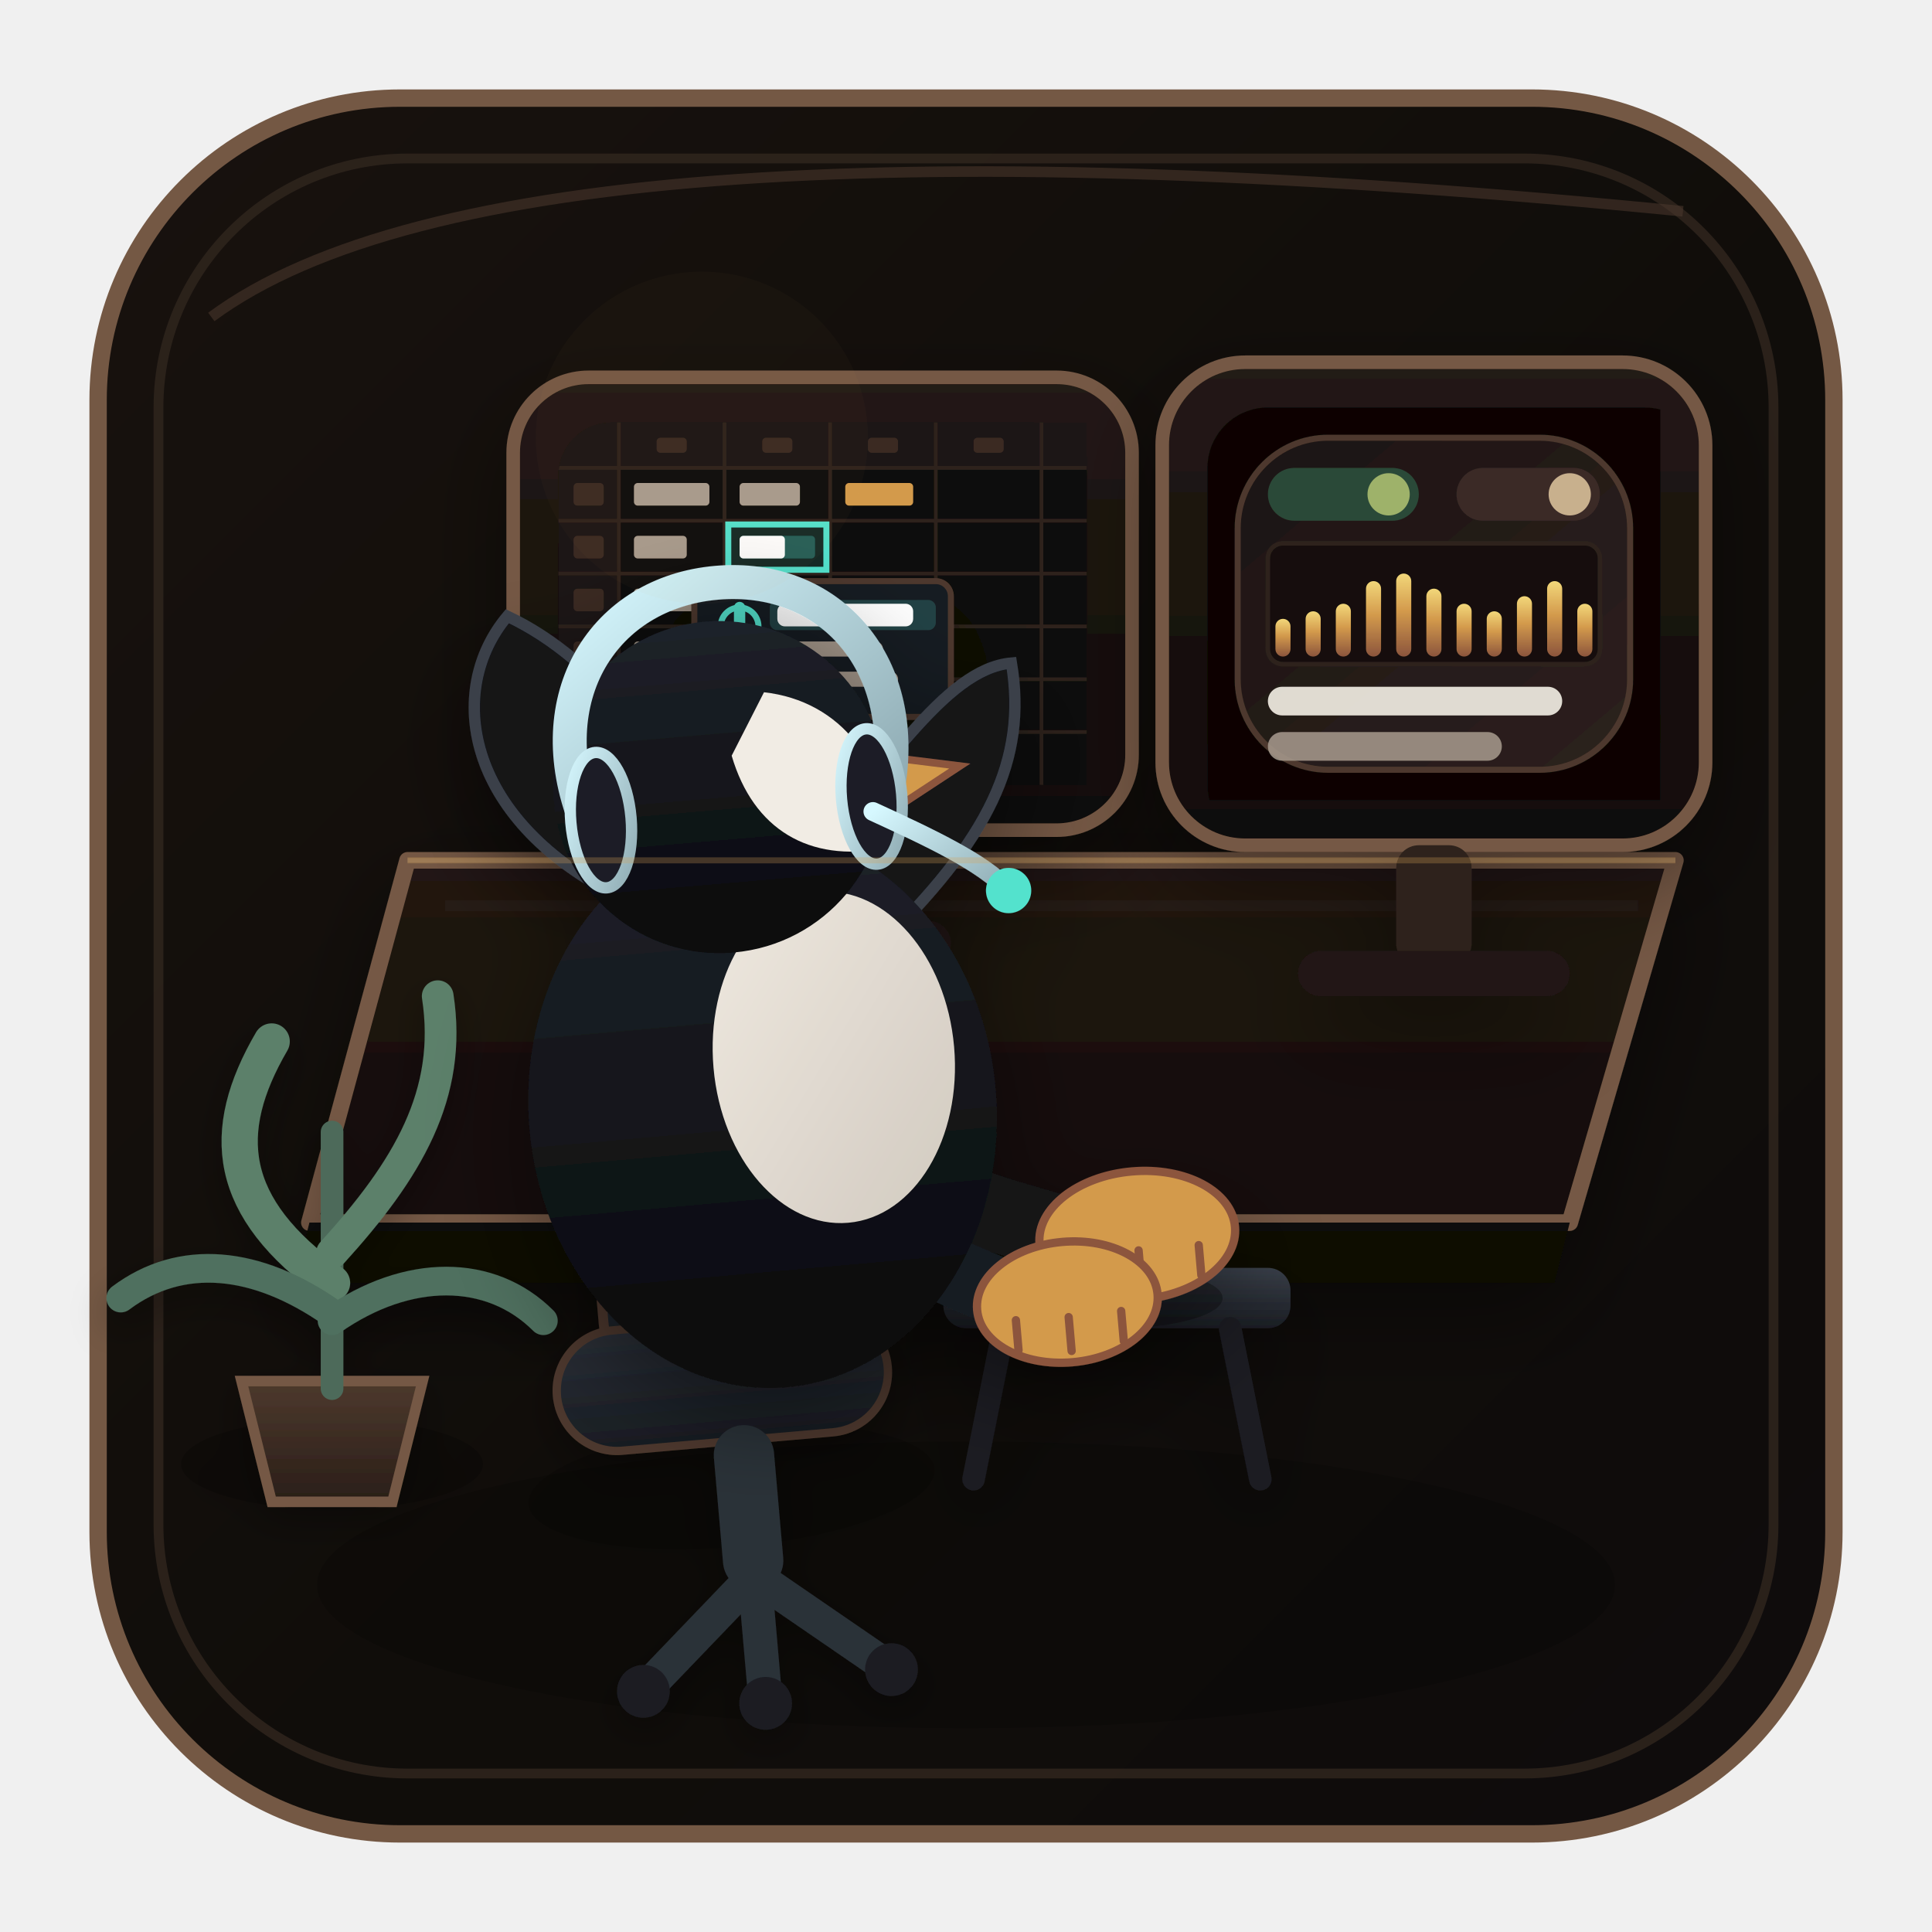
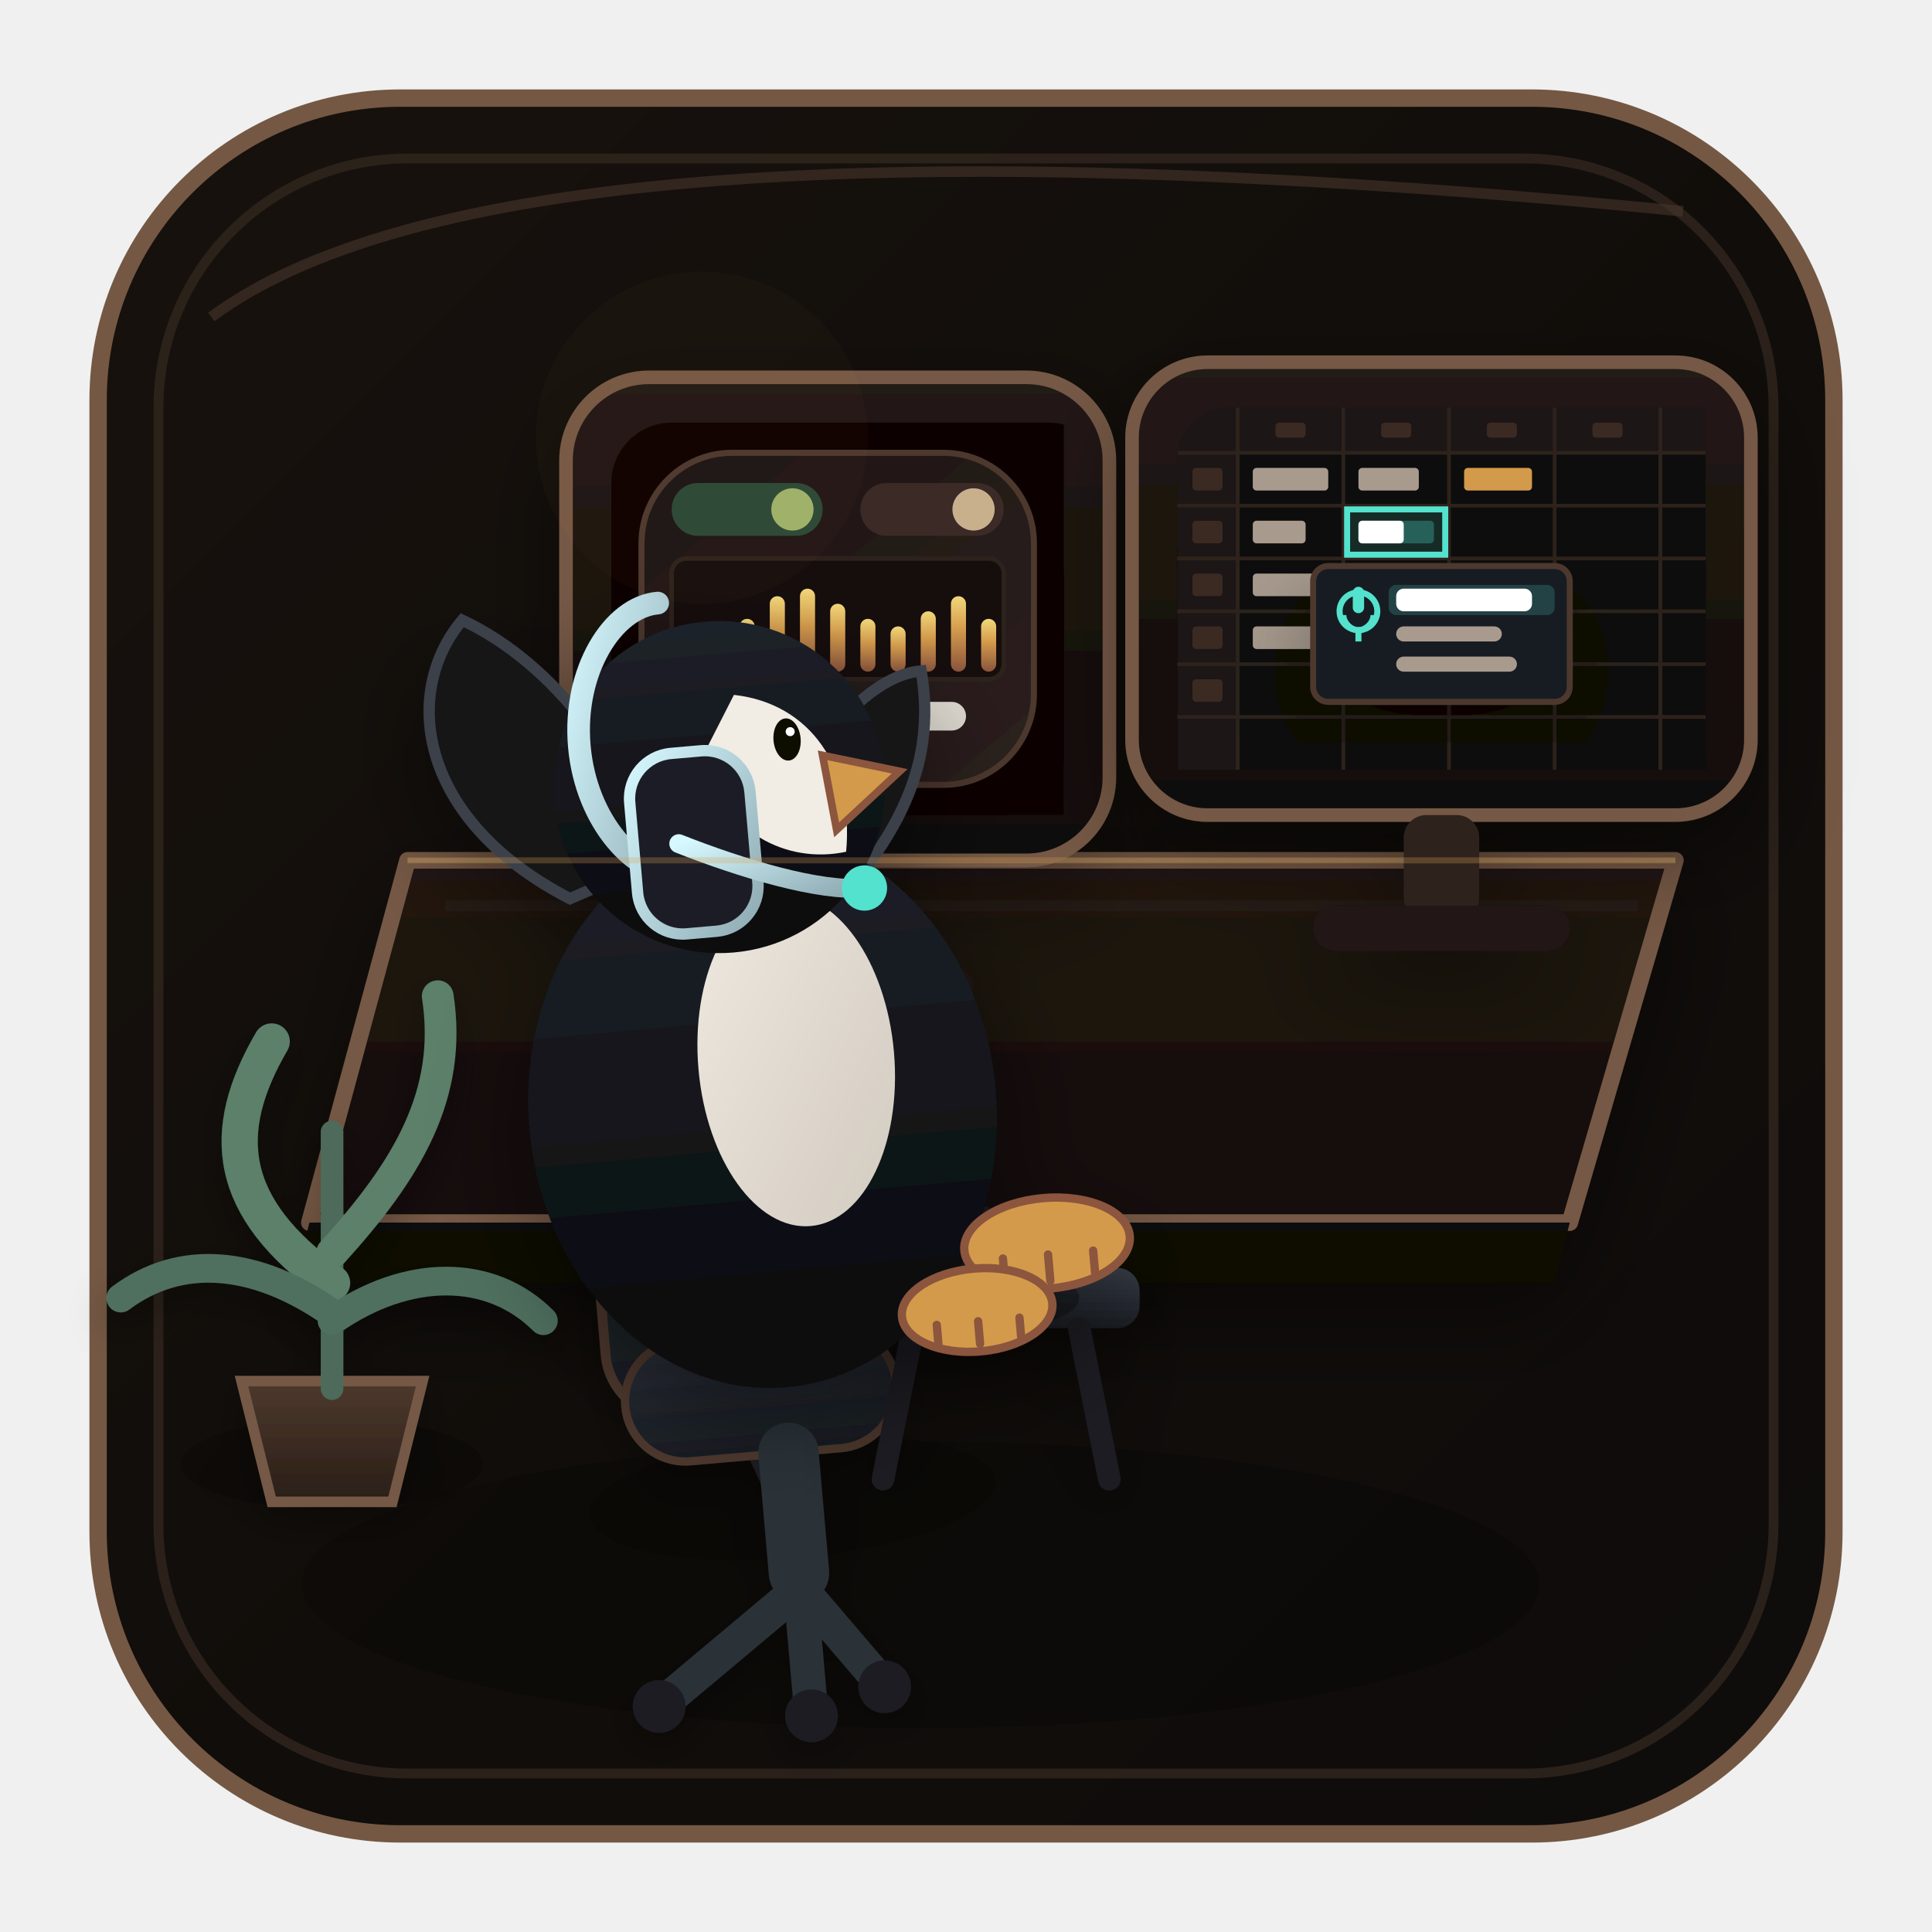
<svg xmlns="http://www.w3.org/2000/svg" width="256" height="256" viewBox="0 0 256 256" role="img" aria-labelledby="title desc">
  <defs>
    <linearGradient id="tileBg" x1="0" y1="0" x2="1" y2="1">
      <stop offset="0%" stop-color="#18120E" />
      <stop offset="55%" stop-color="#100D0A" />
      <stop offset="100%" stop-color="#0F0C0C" />
    </linearGradient>
    <linearGradient id="deskGrad" x1="0" y1="0" x2="0" y2="1">
      <stop offset="0%" stop-color="#221712" />
      <stop offset="100%" stop-color="#120C09" />
    </linearGradient>
    <linearGradient id="bezelGrad" x1="0" y1="0" x2="0" y2="1">
      <stop offset="0%" stop-color="#241A15" />
      <stop offset="100%" stop-color="#100B08" />
    </linearGradient>
    <linearGradient id="screenGrad" x1="0" y1="0" x2="0" y2="1">
      <stop offset="0%" stop-color="#120D09" />
      <stop offset="100%" stop-color="#060403" />
    </linearGradient>
    <linearGradient id="pillGrad" x1="0" y1="0" x2="1" y2="1">
      <stop offset="0%" stop-color="#1C1414" />
      <stop offset="100%" stop-color="#2D211E" />
    </linearGradient>
    <linearGradient id="barGrad" x1="0" y1="1" x2="0" y2="0">
      <stop offset="0%" stop-color="#8C553D" />
      <stop offset="55%" stop-color="#D39A4C" />
      <stop offset="100%" stop-color="#F2D77A" />
    </linearGradient>
    <linearGradient id="chairGrad" x1="0" y1="0" x2="0" y2="1">
      <stop offset="0%" stop-color="#2B3038" />
      <stop offset="100%" stop-color="#181C22" />
    </linearGradient>
    <linearGradient id="penguinBody" x1="0" y1="0" x2="0" y2="1">
      <stop offset="0%" stop-color="#1E222A" />
      <stop offset="100%" stop-color="#08090B" />
    </linearGradient>
    <linearGradient id="penguinBelly" x1="0" y1="0" x2="1" y2="1">
      <stop offset="0%" stop-color="#F7F1E8" />
      <stop offset="100%" stop-color="#D9D1C6" />
    </linearGradient>
    <linearGradient id="headsetGrad" x1="0" y1="0" x2="1" y2="1">
      <stop offset="0%" stop-color="#D6F8FF" />
      <stop offset="100%" stop-color="#8EAAB2" />
    </linearGradient>
    <linearGradient id="potGrad" x1="0" y1="0" x2="0" y2="1">
      <stop offset="0%" stop-color="#4D392D" />
      <stop offset="100%" stop-color="#2A1E18" />
    </linearGradient>
    <linearGradient id="stoolGrad" x1="0" y1="0" x2="0" y2="1">
      <stop offset="0%" stop-color="#3A404A" />
      <stop offset="100%" stop-color="#1B1E24" />
    </linearGradient>
    <filter id="shadow" x="-30%" y="-30%" width="160%" height="160%">
      <feDropShadow dx="0" dy="5" stdDeviation="6" flood-color="#000000" flood-opacity="0.38" />
    </filter>
    <filter id="soft" x="-20%" y="-20%" width="140%" height="140%">
      <feDropShadow dx="0" dy="2" stdDeviation="2.4" flood-color="#000000" flood-opacity="0.28" />
    </filter>
    <clipPath id="leftScreenClip">
      <rect x="0" y="0" width="76" height="54" rx="7" />
    </clipPath>
    <clipPath id="rightScreenClip">
      <rect x="0" y="0" width="66" height="58" rx="8" />
    </clipPath>
  </defs>
  <rect x="13" y="13" width="230" height="230" rx="40" fill="url(#tileBg)" stroke="#745844" stroke-width="2.3" />
  <rect x="21" y="21" width="214" height="214" rx="33" fill="none" stroke="#2D231C" stroke-width="1.3" opacity="0.9" />
  <path d="M28 42 C55 22, 122 18, 223 28" fill="none" stroke="#4D392D" stroke-width="1.4" opacity="0.55" />
-   <ellipse cx="128" cy="210" rx="86" ry="19" fill="#000000" opacity="0.18" />
+   <ellipse cx="122" cy="210" rx="82" ry="19" fill="#000000" opacity="0.18" />
  <g filter="url(#shadow)">
    <path d="M54 114 L222 114 L208 162 L41 162 Z" fill="url(#deskGrad)" stroke="#745844" stroke-width="2.2" stroke-linejoin="round" />
    <path d="M41 162 L208 162 L206 170 L39 170 Z" fill="#0B0806" opacity="0.95" />
    <path d="M59 120 L217 120" stroke="#2D231C" stroke-width="1.4" opacity="0.65" />
    <path d="M54 114 L222 114" stroke="#DCC3A4" stroke-width="0.6" opacity="0.2" />
  </g>
  <g transform="translate(24 150)" filter="url(#soft)">
    <ellipse cx="20" cy="44" rx="20" ry="6" fill="#000" opacity="0.22" />
    <path d="M8 33 L32 33 L28 49 L12 49 Z" fill="url(#potGrad)" stroke="#745844" stroke-width="1.4" />
    <path d="M20 34 C20 21 20 12 20 0" stroke="#4D6B5A" stroke-width="3" stroke-linecap="round" />
    <path d="M20 20 C6 10 5 0 12 -12" stroke="#5B806A" stroke-width="4.8" stroke-linecap="round" fill="none" />
    <path d="M20 16 C30 5 36 -5 34 -18" stroke="#5B806A" stroke-width="4.2" stroke-linecap="round" fill="none" />
    <path d="M20 24 C10 17 0 16 -8 22" stroke="#4F6F5E" stroke-width="3.8" stroke-linecap="round" fill="none" />
    <path d="M20 25 C30 18 41 18 48 25" stroke="#4F6F5E" stroke-width="3.8" stroke-linecap="round" fill="none" />
  </g>
-   <g transform="translate(68 50)" filter="url(#shadow)">
+   <g transform="translate(75 50)" filter="url(#shadow)">
+     <rect x="0" y="0" width="72" height="64" rx="11" fill="url(#bezelGrad)" stroke="#745844" stroke-width="1.8" />
+     <rect x="6" y="6" width="60" height="52" rx="8" fill="url(#screenGrad)" />
+     <g clip-path="url(#rightScreenClip)" transform="translate(6 6)">
+       <rect x="0" y="0" width="60" height="52" fill="#090604" />
+       <rect x="4" y="4" width="52" height="44" rx="12" fill="url(#pillGrad)" stroke="#4D392D" stroke-width="0.8" />
+       <rect x="8" y="8" width="20" height="7" rx="3.5" fill="#2C4937" />
+       <circle cx="24" cy="11.5" r="2.8" fill="#9EB26B" />
+       <rect x="33" y="8" width="19" height="7" rx="3.5" fill="#3B2A28" />
+       <circle cx="48" cy="11.5" r="2.8" fill="#C8B08D" />
+       <g transform="translate(8 18)">
+         <rect x="0" y="0" width="44" height="16" rx="2" fill="#120D09" stroke="#2D231C" stroke-width="0.6" />
+         <g>
+           <rect x="1" y="10" width="2" height="5" rx="1" fill="url(#barGrad)" />
+           <rect x="5" y="9" width="2" height="6" rx="1" fill="url(#barGrad)" />
+           <rect x="9" y="8" width="2" height="7" rx="1" fill="url(#barGrad)" />
+           <rect x="13" y="5" width="2" height="10" rx="1" fill="url(#barGrad)" />
+           <rect x="17" y="4" width="2" height="11" rx="1" fill="url(#barGrad)" />
+           <rect x="21" y="6" width="2" height="9" rx="1" fill="url(#barGrad)" />
+           <rect x="25" y="8" width="2" height="7" rx="1" fill="url(#barGrad)" />
+           <rect x="29" y="9" width="2" height="6" rx="1" fill="url(#barGrad)" />
+           <rect x="33" y="7" width="2" height="8" rx="1" fill="url(#barGrad)" />
+           <rect x="37" y="5" width="2" height="10" rx="1" fill="url(#barGrad)" />
+           <rect x="41" y="8" width="2" height="7" rx="1" fill="url(#barGrad)" />
+         </g>
+       </g>
+       <rect x="8" y="37" width="39" height="3.8" rx="1.9" fill="#F4EFE5" opacity="0.9" />
+       <rect x="8" y="43" width="31" height="3.8" rx="1.9" fill="#A89B8E" opacity="0.85" />
+     </g>
+     <rect x="31" y="64" width="10" height="16" rx="3" fill="#2D231C" />
+     <rect x="18" y="78" width="36" height="6" rx="3" fill="#201813" />
+   </g>
+   <g transform="translate(150 48)" filter="url(#shadow)">
    <rect x="0" y="0" width="82" height="60" rx="10" fill="url(#bezelGrad)" stroke="#745844" stroke-width="1.8" />
    <rect x="6" y="6" width="70" height="48" rx="7" fill="url(#screenGrad)" />
    <g clip-path="url(#leftScreenClip)" transform="translate(6 6)">
      <rect x="0" y="0" width="70" height="48" fill="#1C1414" />
      <rect x="8" y="6" width="62" height="42" fill="#0C0907" />
      <g stroke="#2D231C" stroke-width="0.5">
        <path d="M0 6 H70" />
        <path d="M0 13 H70" />
        <path d="M0 20 H70" />
        <path d="M0 27 H70" />
        <path d="M0 34 H70" />
        <path d="M0 41 H70" />
        <path d="M8 0 V48" />
        <path d="M22 0 V48" />
        <path d="M36 0 V48" />
        <path d="M50 0 V48" />
        <path d="M64 0 V48" />
      </g>
      <rect x="2" y="8" width="4" height="3" fill="#3A2B23" rx="0.5" />
      <rect x="2" y="15" width="4" height="3" fill="#3A2B23" rx="0.5" />
      <rect x="2" y="22" width="4" height="3" fill="#3A2B23" rx="0.5" />
      <rect x="2" y="29" width="4" height="3" fill="#3A2B23" rx="0.5" />
      <rect x="2" y="36" width="4" height="3" fill="#3A2B23" rx="0.5" />
      <rect x="13" y="2" width="4" height="2" fill="#3A2B23" rx="0.5" />
      <rect x="27" y="2" width="4" height="2" fill="#3A2B23" rx="0.5" />
      <rect x="41" y="2" width="4" height="2" fill="#3A2B23" rx="0.5" />
      <rect x="55" y="2" width="4" height="2" fill="#3A2B23" rx="0.5" />
      <rect x="10" y="8" width="10" height="3" fill="#A89B8E" rx="0.5" />
      <rect x="24" y="8" width="8" height="3" fill="#A89B8E" rx="0.5" />
      <rect x="38" y="8" width="9" height="3" fill="#D39A4C" rx="0.5" />
      <rect x="10" y="15" width="7" height="3" fill="#A89B8E" rx="0.5" />
      <rect x="22.5" y="13.5" width="13" height="6" fill="#122B28" stroke="#53E2CD" stroke-width="0.8" />
      <rect x="24" y="15" width="10" height="3" fill="#53E2CD" opacity="0.3" rx="0.5" />
      <rect x="24" y="15" width="6" height="3" fill="#FFFFFF" rx="0.5" />
      <rect x="10" y="22" width="11" height="3" fill="#A89B8E" rx="0.5" />
      <rect x="24" y="22" width="6" height="3" fill="#A89B8E" rx="0.5" />
      <rect x="38" y="22" width="10" height="3" fill="#D39A4C" rx="0.5" />
      <rect x="10" y="29" width="9" height="3" fill="#A89B8E" rx="0.5" />
      <rect x="24" y="29" width="9" height="3" fill="#A89B8E" rx="0.5" />
      <g transform="translate(18 21)" filter="url(#shadow)">
        <rect x="0" y="0" width="34" height="18" rx="2" fill="#181C22" stroke="#4D392D" stroke-width="0.8" />
        <circle cx="6" cy="6" r="2.5" fill="#181C22" stroke="#53E2CD" stroke-width="0.8" />
        <path d="M6 3.5 V5.5" stroke="#53E2CD" stroke-width="1.5" stroke-linecap="round" />
        <path d="M4 6.5 C4 7.5 5 8.5 6 8.5 C7 8.5 8 7.5 8 6.5" stroke="#53E2CD" stroke-width="0.8" fill="none" />
        <path d="M6 8.5 V10" stroke="#53E2CD" stroke-width="0.8" />
        <rect x="10" y="2.5" width="22" height="4" fill="#53E2CD" opacity="0.2" rx="1" />
        <rect x="11" y="3" width="18" height="3" fill="#FFFFFF" rx="1" />
        <rect x="11" y="8" width="14" height="2" fill="#A89B8E" rx="1" />
        <rect x="11" y="12" width="16" height="2" fill="#A89B8E" rx="1" />
      </g>
    </g>
    <rect x="36" y="60" width="10" height="14" rx="3" fill="#2D231C" />
    <rect x="24" y="72" width="34" height="6" rx="3" fill="#201813" />
  </g>
-   <g transform="translate(154 48)" filter="url(#shadow)">
-     <rect x="0" y="0" width="72" height="64" rx="11" fill="url(#bezelGrad)" stroke="#745844" stroke-width="1.8" />
-     <rect x="6" y="6" width="60" height="52" rx="8" fill="url(#screenGrad)" />
-     <g clip-path="url(#rightScreenClip)" transform="translate(6 6)">
-       <rect x="0" y="0" width="60" height="52" fill="#090604" />
-       <rect x="4" y="4" width="52" height="44" rx="12" fill="url(#pillGrad)" stroke="#4D392D" stroke-width="0.8" />
-       <rect x="8" y="8" width="20" height="7" rx="3.5" fill="#2C4937" />
-       <circle cx="24" cy="11.5" r="2.8" fill="#9EB26B" />
-       <rect x="33" y="8" width="19" height="7" rx="3.5" fill="#3B2A28" />
-       <circle cx="48" cy="11.5" r="2.8" fill="#C8B08D" />
-       <g transform="translate(8 18)">
-         <rect x="0" y="0" width="44" height="16" rx="2" fill="#120D09" stroke="#2D231C" stroke-width="0.6" />
-         <g>
-           <rect x="1" y="10" width="2" height="5" rx="1" fill="url(#barGrad)" />
-           <rect x="5" y="9" width="2" height="6" rx="1" fill="url(#barGrad)" />
-           <rect x="9" y="8" width="2" height="7" rx="1" fill="url(#barGrad)" />
-           <rect x="13" y="5" width="2" height="10" rx="1" fill="url(#barGrad)" />
-           <rect x="17" y="4" width="2" height="11" rx="1" fill="url(#barGrad)" />
-           <rect x="21" y="6" width="2" height="9" rx="1" fill="url(#barGrad)" />
-           <rect x="25" y="8" width="2" height="7" rx="1" fill="url(#barGrad)" />
-           <rect x="29" y="9" width="2" height="6" rx="1" fill="url(#barGrad)" />
-           <rect x="33" y="7" width="2" height="8" rx="1" fill="url(#barGrad)" />
-           <rect x="37" y="5" width="2" height="10" rx="1" fill="url(#barGrad)" />
-           <rect x="41" y="8" width="2" height="7" rx="1" fill="url(#barGrad)" />
-         </g>
-       </g>
-       <rect x="8" y="37" width="39" height="3.8" rx="1.9" fill="#F4EFE5" opacity="0.9" />
-       <rect x="8" y="43" width="31" height="3.8" rx="1.9" fill="#A89B8E" opacity="0.85" />
-     </g>
-     <rect x="31" y="64" width="10" height="16" rx="3" fill="#2D231C" />
-     <rect x="18" y="78" width="36" height="6" rx="3" fill="#201813" />
-   </g>
-   <g transform="translate(60 142) rotate(-5)" filter="url(#soft)">
-     <ellipse cx="32" cy="58" rx="27" ry="8" fill="#000" opacity="0.18" />
-     <rect x="17" y="0" width="34" height="50" rx="15" fill="url(#chairGrad)" stroke="#4D392D" stroke-width="1.3" />
-     <rect x="10" y="36" width="44" height="16" rx="8" fill="url(#chairGrad)" stroke="#4D392D" stroke-width="1.1" />
-     <rect x="30" y="50" width="8" height="22" rx="4" fill="#2A3037" />
-     <path d="M34 70 L18 84 M34 70 L51 84 M34 70 L34 87" stroke="#2A3037" stroke-width="4.5" stroke-linecap="round" />
-     <circle cx="18" cy="84" r="3.5" fill="#1B1E24" />
-     <circle cx="51" cy="84" r="3.5" fill="#1B1E24" />
-     <circle cx="34" cy="87" r="3.5" fill="#1B1E24" />
-   </g>
-   <g transform="translate(125 168)" filter="url(#shadow)">
-     <rect x="0" y="0" width="46" height="8" rx="3" fill="url(#stoolGrad)" />
-     <path d="M8 8 L4 28 M38 8 L42 28" stroke="#1B1E24" stroke-width="3" stroke-linecap="round" />
-     <ellipse cx="23" cy="4" rx="14" ry="4" fill="#000" opacity="0.3" />
+   <g transform="translate(85 142) rotate(-5)" filter="url(#soft)">
+     <ellipse cx="15" cy="58" rx="27" ry="8" fill="#000" opacity="0.18" />
+     <path d="M15 55 L2 20" stroke="#1B1E24" stroke-width="8" stroke-linecap="round" />
+     <rect x="-8" y="0" width="26" height="46" rx="9" fill="url(#chairGrad)" stroke="#4D392D" stroke-width="1.3" />
+     <rect x="-6" y="36" width="36" height="16" rx="8" fill="url(#chairGrad)" stroke="#4D392D" stroke-width="1.1" />
+     <rect x="11" y="48" width="8" height="24" rx="4" fill="#2A3037" />
+     <path d="M15 70 L-5 84 M15 70 L25 84 M15 70 L15 87" stroke="#2A3037" stroke-width="4.5" stroke-linecap="round" />
+     <circle cx="-5" cy="84" r="3.5" fill="#1B1E24" />
+     <circle cx="25" cy="84" r="3.5" fill="#1B1E24" />
+     <circle cx="15" cy="87" r="3.5" fill="#1B1E24" />
+   </g>
+   <g transform="translate(113 168)" filter="url(#shadow)">
+     <rect x="0" y="0" width="38" height="8" rx="3" fill="url(#stoolGrad)" />
+     <path d="M8 8 L4 28 M30 8 L34 28" stroke="#1B1E24" stroke-width="3" stroke-linecap="round" />
+     <ellipse cx="19" cy="4" rx="11" ry="4" fill="#000" opacity="0.3" />
  </g>
  <g transform="translate(100 135) rotate(-5)" filter="url(#shadow)">
-     <path d="M18 22 C25 28 35 30 45 35" stroke="#121419" stroke-width="10" stroke-linecap="round" fill="none" />
-     <path d="M12 28 C20 35 28 38 35 42" stroke="#181C22" stroke-width="9" stroke-linecap="round" fill="none" />
-     <path d="M-17 -18 C-36 -30 -37 -47 -28 -56 C-16 -49 -8 -35 -5 -22 Z" fill="#121419" stroke="#3A404A" stroke-width="1.5" />
-     <path d="M5 -17 C20 -31 29 -44 38 -44 C39 -31 33 -21 17 -8 Z" fill="#121419" stroke="#3A404A" stroke-width="1.5" />
+     <path d="M6 22 C13 28 23 30 33 35" stroke="#121419" stroke-width="10" stroke-linecap="round" fill="none" />
+     <path d="M0 28 C8 35 16 38 23 42" stroke="#181C22" stroke-width="9" stroke-linecap="round" fill="none" />
+     <path d="M-23 -18 C-42 -30 -43 -47 -34 -56 C-22 -49 -14 -35 -11 -22 Z" fill="#121419" stroke="#3A404A" stroke-width="1.5" />
+     <path d="M-7 -17 C8 -31 17 -44 26 -44 C27 -31 21 -21 5 -8 Z" fill="#121419" stroke="#3A404A" stroke-width="1.5" />
    <ellipse cx="0" cy="12" rx="31" ry="37" fill="url(#penguinBody)" />
-     <ellipse cx="10" cy="6" rx="16" ry="22" fill="url(#penguinBelly)" opacity="0.96" />
+     <ellipse cx="5" cy="6" rx="13" ry="22" fill="url(#penguinBelly)" opacity="0.96" />
    <circle cx="-2" cy="-31" r="22" fill="url(#penguinBody)" />
-     <path d="M5 -43 C15 -41 21 -32 19 -21 C9 -20 2 -25 0 -35 Z" fill="#F1ECE4" />
-     <path d="M16 -34 L30 -31 L17 -24 Z" fill="#D39A4C" stroke="#8C553D" stroke-width="1" />
-     <path d="M-20 -28 C-25 -45 -15 -58 0 -58 C15 -58 25 -45 20 -28" stroke="url(#headsetGrad)" stroke-width="4.5" fill="none" stroke-linecap="round" />
-     <ellipse cx="-18" cy="-28" rx="4" ry="9" fill="#1A1F26" stroke="url(#headsetGrad)" stroke-width="1.5" />
-     <ellipse cx="18" cy="-28" rx="4" ry="9" fill="#1A1F26" stroke="url(#headsetGrad)" stroke-width="1.5" />
-     <path d="M18 -26 C25 -22 32 -18 35 -14" stroke="url(#headsetGrad)" stroke-width="2.5" fill="none" stroke-linecap="round" />
-     <circle cx="35" cy="-14" r="3" fill="#53E2CD" />
-     <g transform="translate(48 33)">
-       <ellipse cx="0" cy="0" rx="13" ry="8.5" fill="#D39A4C" stroke="#8C553D" stroke-width="1.1" />
-       <path d="M-8 2 L-8 6 M0 2 L0 7 M8 2 L8 6" stroke="#8C553D" stroke-width="1.1" stroke-linecap="round" />
-     </g>
-     <g transform="translate(38 41)">
-       <ellipse cx="0" cy="0" rx="12" ry="8" fill="#D39A4C" stroke="#8C553D" stroke-width="1.1" />
-       <path d="M-7 1.8 L-7 5.8 M0 2 L0 6.5 M7 1.8 L7 5.8" stroke="#8C553D" stroke-width="1.1" stroke-linecap="round" />
+     <path d="M1 -43 C11 -41 16 -32 14 -21 C6 -20 -2 -25 -4 -35 Z" fill="#F1ECE4" />
+     <ellipse cx="7.5" cy="-36.5" rx="1.8" ry="2.8" fill="#0B0806" />
+     <circle cx="8" cy="-37.5" r="0.6" fill="#FFFFFF" />
+     <path d="M12 -34 L22 -31 L13 -24 Z" fill="#D39A4C" stroke="#8C553D" stroke-width="1" />
+     <path d="M-8 -56 C-14 -56 -20 -48 -20 -38 C-20 -28 -14 -20 -8 -20" stroke="url(#headsetGrad)" stroke-width="3" fill="none" stroke-linecap="round" />
+     <rect x="-14" y="-36" width="16" height="24" rx="6" fill="#1A1F26" stroke="url(#headsetGrad)" stroke-width="1.5" />
+     <path d="M-8 -24 C0 -20 10 -16 16 -16" stroke="url(#headsetGrad)" stroke-width="2.5" fill="none" stroke-linecap="round" />
+     <circle cx="16" cy="-16" r="3" fill="#53E2CD" />
+     <g transform="translate(36 33)">
+       <ellipse cx="0" cy="0" rx="11" ry="6" fill="#D39A4C" stroke="#8C553D" stroke-width="1.1" />
+       <path d="M-6 1.5 L-6 4.5 M0 1.5 L0 5 M6 1.5 L6 4.5" stroke="#8C553D" stroke-width="1.1" stroke-linecap="round" />
+     </g>
+     <g transform="translate(26 41)">
+       <ellipse cx="0" cy="0" rx="10" ry="5.5" fill="#D39A4C" stroke="#8C553D" stroke-width="1.1" />
+       <path d="M-5.5 1.5 L-5.5 4 M0 1.5 L0 4.5 M5.5 1.5 L5.5 4" stroke="#8C553D" stroke-width="1.1" stroke-linecap="round" />
    </g>
  </g>
  <path d="M54 114 L222 114" stroke="#D6A356" stroke-width="0.8" opacity="0.28" />
  <circle cx="93" cy="58" r="22" fill="#D6A356" opacity="0.03" />
</svg>
